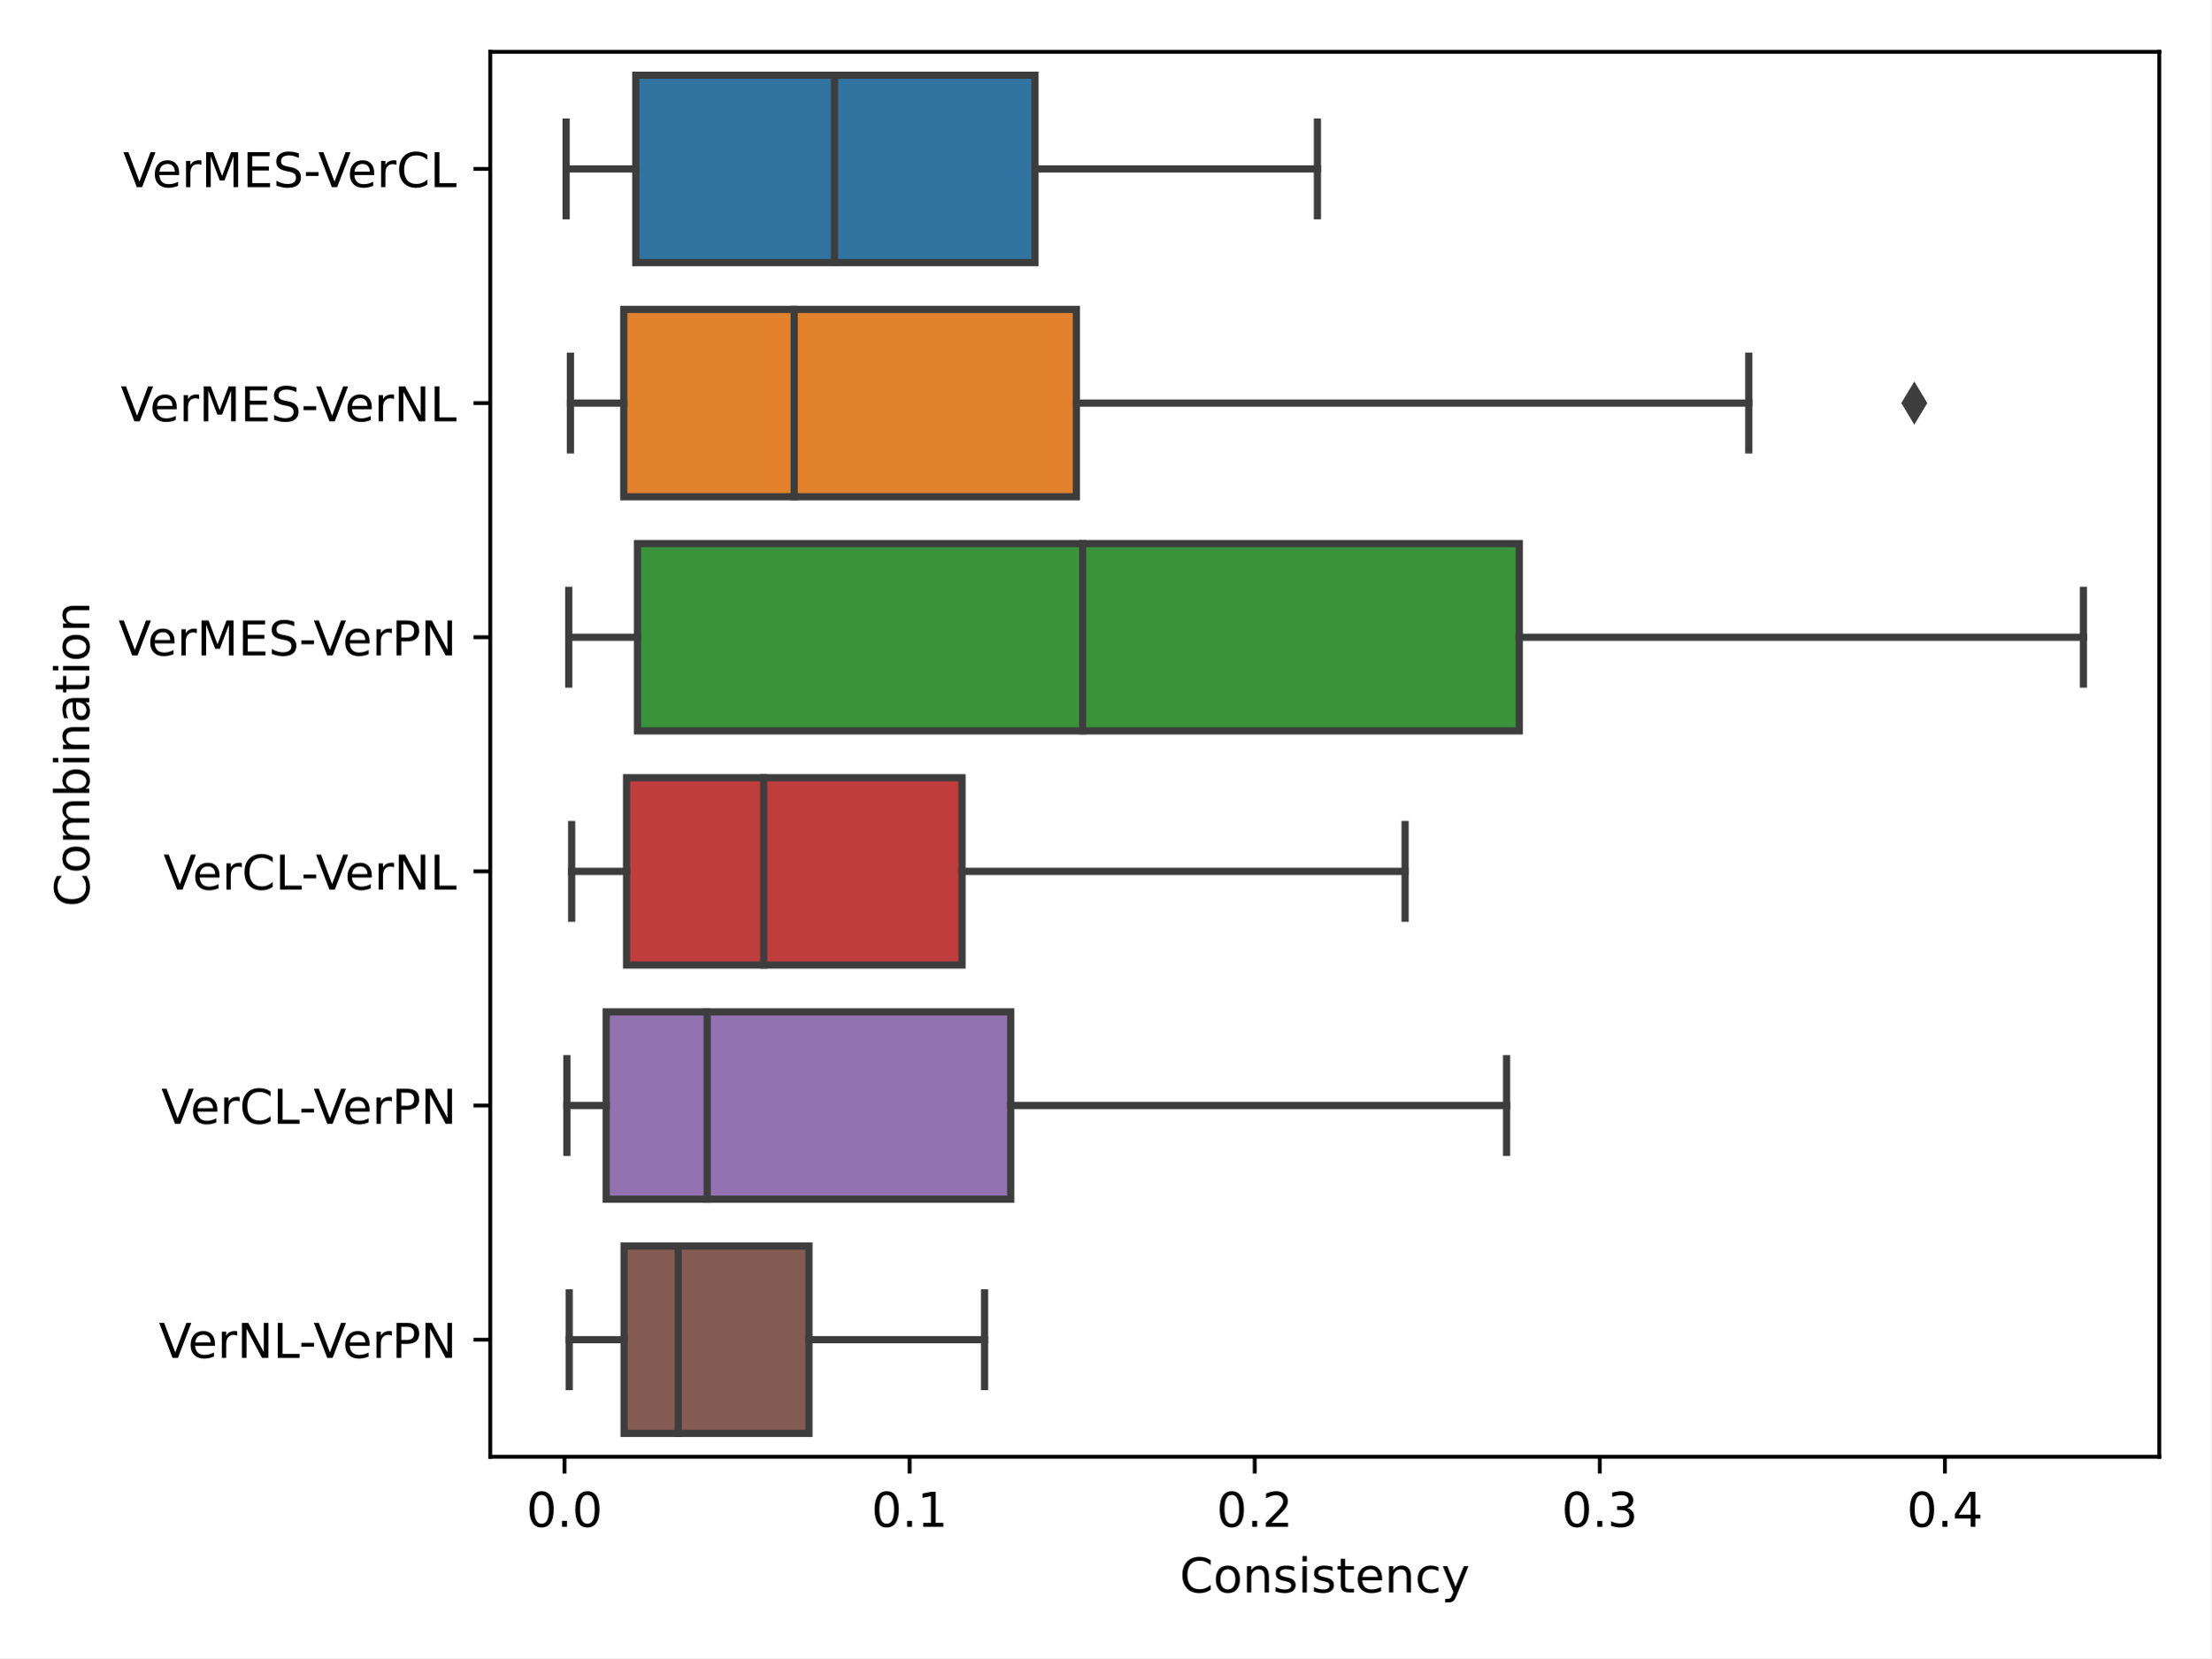
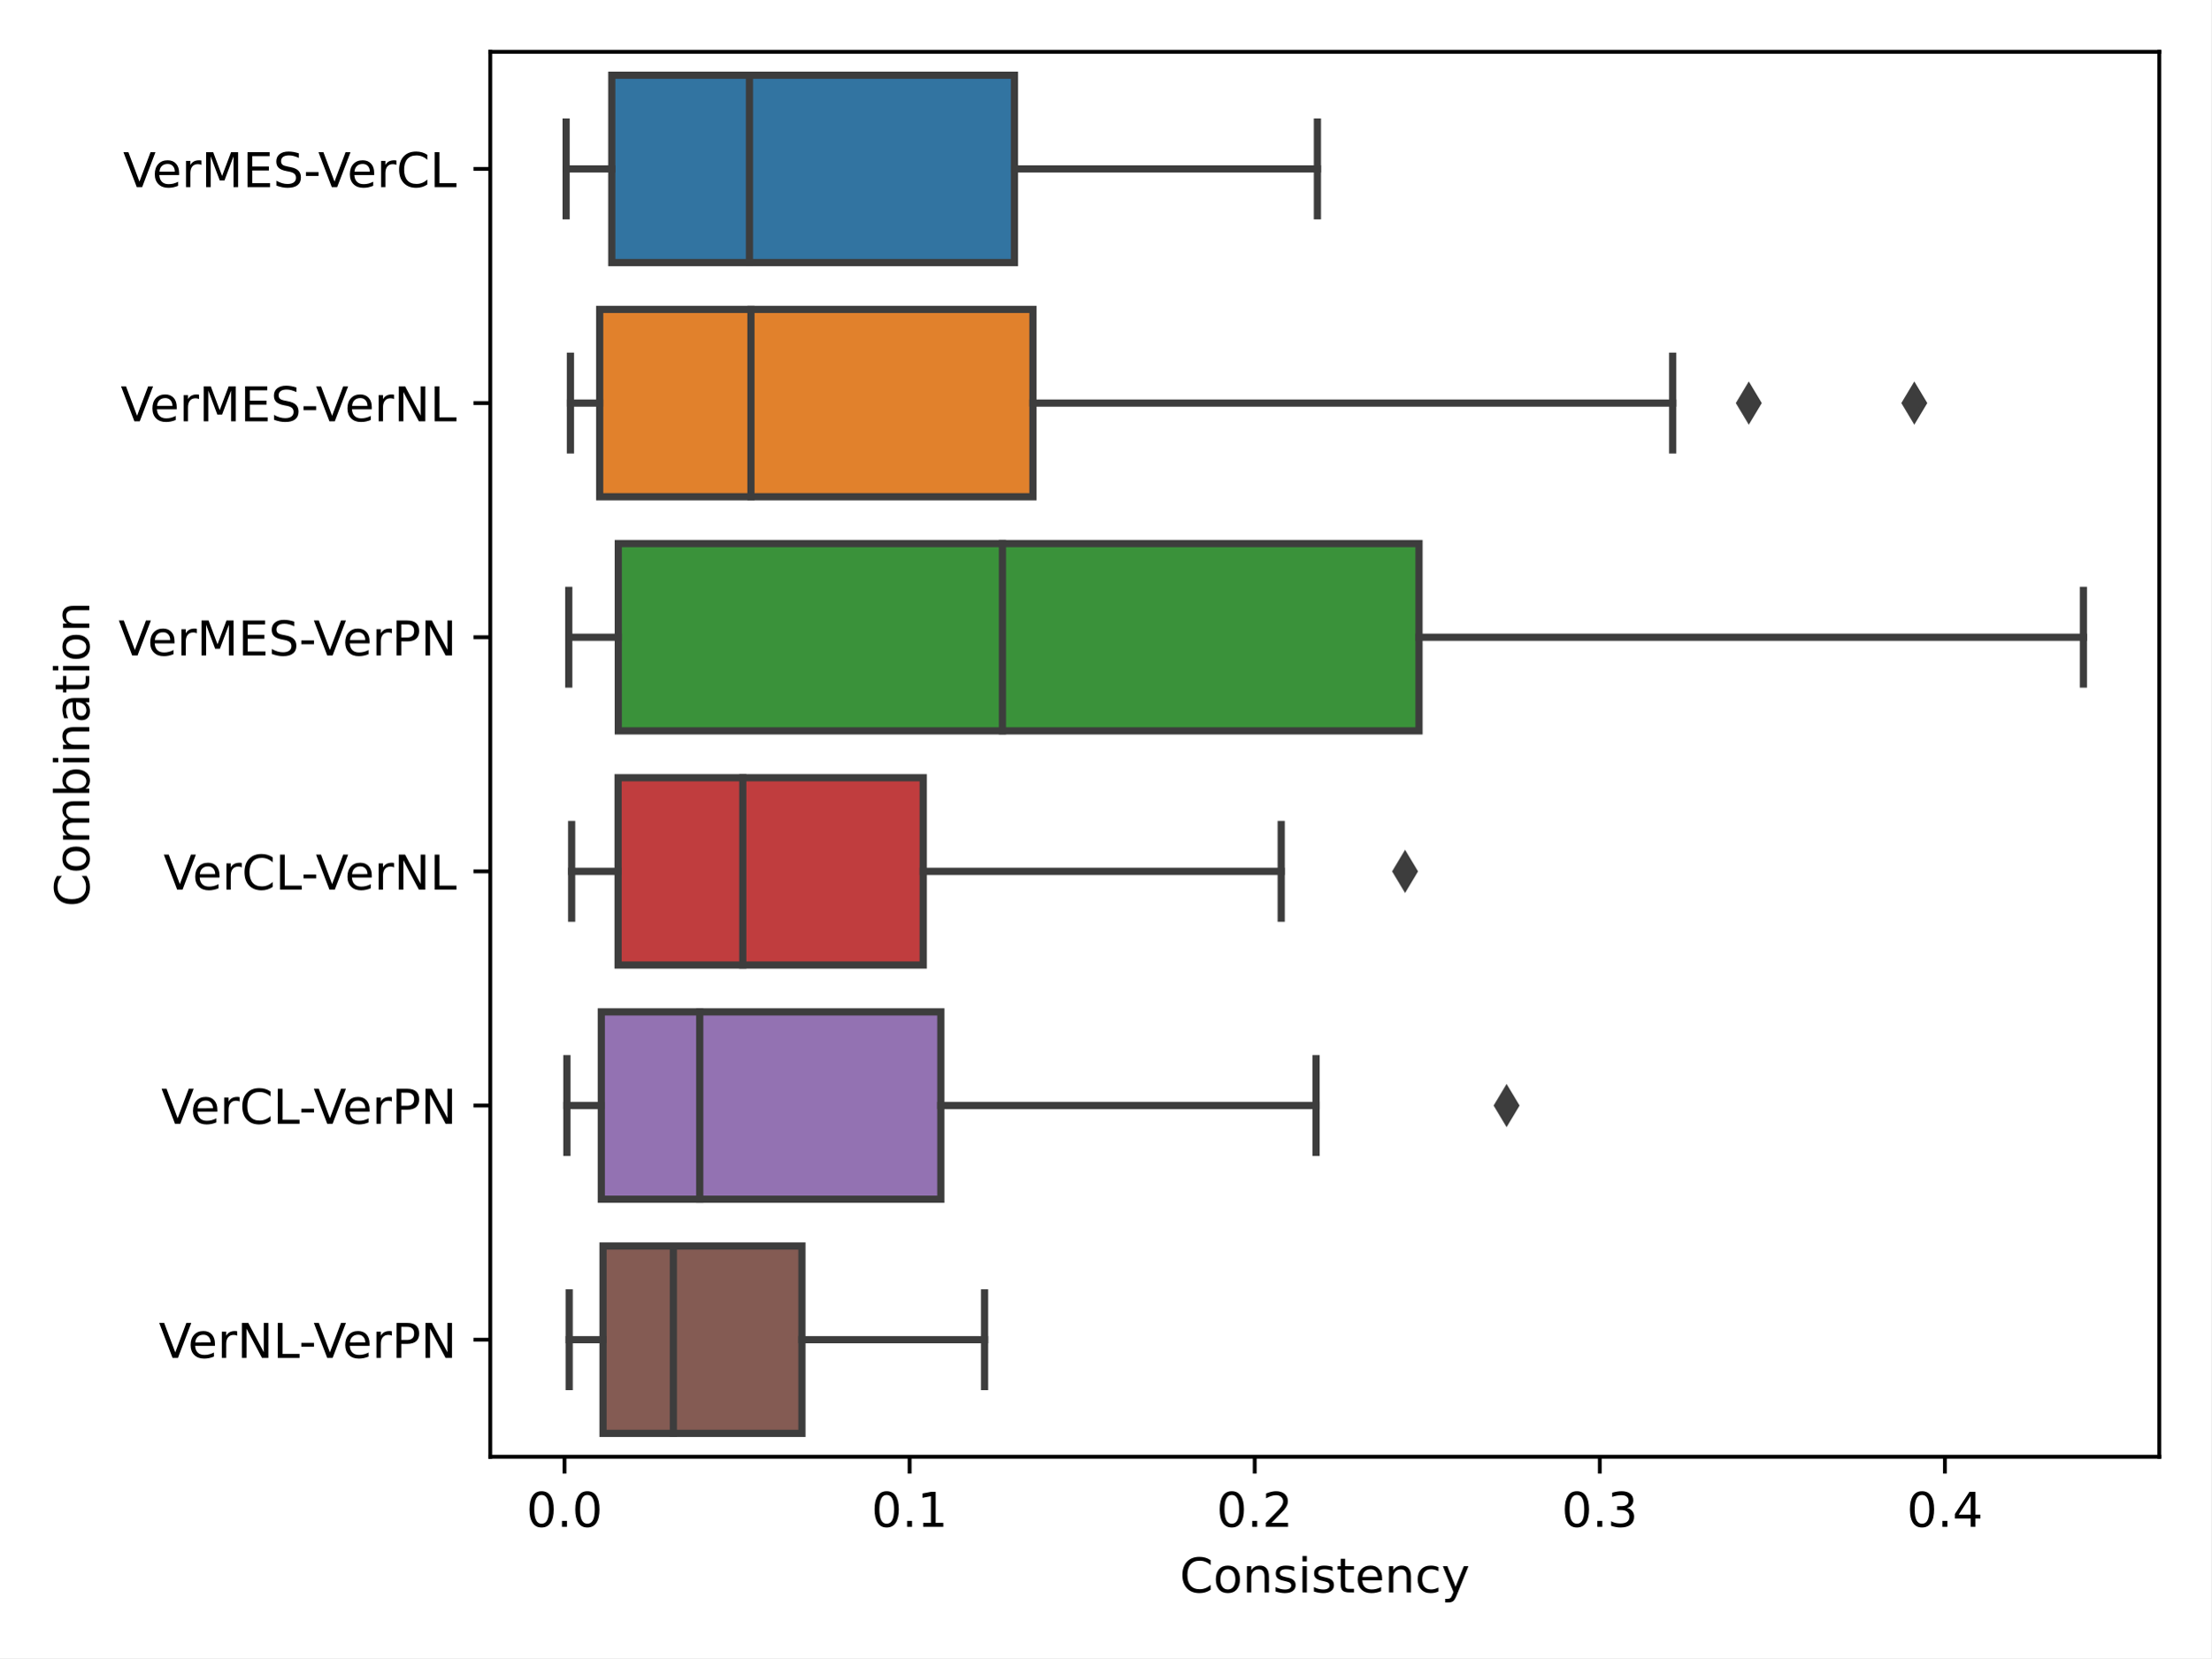
<svg xmlns="http://www.w3.org/2000/svg" xmlns:xlink="http://www.w3.org/1999/xlink" width="460.8pt" height="345.6pt" viewBox="0 0 460.8 345.6" version="1.1">
  <defs>
    <style type="text/css">*{stroke-linejoin: round; stroke-linecap: butt}</style>
  </defs>
  <g id="figure_1">
    <g id="patch_1">
      <path d="M 0 345.6  L 460.8 345.6  L 460.8 0  L 0 0  z " style="fill: #ffffff" />
    </g>
    <g id="axes_1">
      <g id="patch_2">
        <path d="M 102.17 303.64  L 450 303.64  L 450 10.8  L 102.17 10.8  z " style="fill: #ffffff" />
      </g>
      <g id="patch_3">
-         <path d="M 132.493 15.681  L 132.493 54.726  L 215.693 54.726  L 215.693 15.681  L 132.493 15.681  z " clip-path="url(#p54fb8f31ed)" style="fill: #3274a1; stroke: #3d3d3d; stroke-width: 1.5; stroke-linejoin: miter" />
+         <path d="M 127.49 15.681  L 127.49 54.726  L 211.413 54.726  L 211.413 15.681  L 127.49 15.681  z " clip-path="url(#p54fb8f31ed)" style="fill: #3274a1; stroke: #3d3d3d; stroke-width: 1.5; stroke-linejoin: miter" />
      </g>
      <g id="patch_4">
-         <path d="M 129.994 64.487  L 129.994 103.533  L 224.316 103.533  L 224.316 64.487  L 129.994 64.487  z " clip-path="url(#p54fb8f31ed)" style="fill: #e1812c; stroke: #3d3d3d; stroke-width: 1.5; stroke-linejoin: miter" />
+         <path d="M 124.976 64.487  L 124.976 103.533  L 215.264 103.533  L 215.264 64.487  L 124.976 64.487  z " clip-path="url(#p54fb8f31ed)" style="fill: #e1812c; stroke: #3d3d3d; stroke-width: 1.5; stroke-linejoin: miter" />
      </g>
      <g id="patch_5">
-         <path d="M 132.843 113.294  L 132.843 152.339  L 316.621 152.339  L 316.621 113.294  L 132.843 113.294  z " clip-path="url(#p54fb8f31ed)" style="fill: #3a923a; stroke: #3d3d3d; stroke-width: 1.5; stroke-linejoin: miter" />
+         <path d="M 128.853 113.294  L 128.853 152.339  L 295.725 152.339  L 295.725 113.294  L 128.853 113.294  z " clip-path="url(#p54fb8f31ed)" style="fill: #3a923a; stroke: #3d3d3d; stroke-width: 1.5; stroke-linejoin: miter" />
      </g>
      <g id="patch_6">
-         <path d="M 130.576 162.101  L 130.576 201.146  L 200.486 201.146  L 200.486 162.101  L 130.576 162.101  z " clip-path="url(#p54fb8f31ed)" style="fill: #c03d3e; stroke: #3d3d3d; stroke-width: 1.5; stroke-linejoin: miter" />
+         <path d="M 128.81 162.101  L 128.81 201.146  L 192.397 201.146  L 192.397 162.101  L 128.81 162.101  z " clip-path="url(#p54fb8f31ed)" style="fill: #c03d3e; stroke: #3d3d3d; stroke-width: 1.5; stroke-linejoin: miter" />
      </g>
      <g id="patch_7">
-         <path d="M 126.325 210.907  L 126.325 249.953  L 210.632 249.953  L 210.632 210.907  L 126.325 210.907  z " clip-path="url(#p54fb8f31ed)" style="fill: #9372b2; stroke: #3d3d3d; stroke-width: 1.5; stroke-linejoin: miter" />
+         <path d="M 125.311 210.907  L 125.311 249.953  L 196.069 249.953  L 196.069 210.907  L 125.311 210.907  z " clip-path="url(#p54fb8f31ed)" style="fill: #9372b2; stroke: #3d3d3d; stroke-width: 1.5; stroke-linejoin: miter" />
      </g>
      <g id="patch_8">
-         <path d="M 130.064 259.714  L 130.064 298.759  L 168.587 298.759  L 168.587 259.714  L 130.064 259.714  z " clip-path="url(#p54fb8f31ed)" style="fill: #845b53; stroke: #3d3d3d; stroke-width: 1.5; stroke-linejoin: miter" />
+         <path d="M 125.67 259.714  L 125.67 298.759  L 167.121 298.759  L 167.121 259.714  L 125.67 259.714  z " clip-path="url(#p54fb8f31ed)" style="fill: #845b53; stroke: #3d3d3d; stroke-width: 1.5; stroke-linejoin: miter" />
      </g>
      <g id="matplotlib.axis_1">
        <g id="xtick_1">
          <g id="line2d_1">
            <defs>
              <path id="m3385fdae1e" d="M 0 0  L 0 3.5  " style="stroke: #000000; stroke-width: 0.8" />
            </defs>
            <g>
              <use xlink:href="#m3385fdae1e" x="117.639" y="303.64" style="stroke: #000000; stroke-width: 0.8" />
            </g>
          </g>
          <g id="text_1">
            <g transform="translate(109.6876 318.2384) scale(0.1 -0.1)">
              <defs>
                <path id="DejaVuSans-30" d="M 2034 4250  Q 1547 4250 1301 3770  Q 1056 3291 1056 2328  Q 1056 1369 1301 889  Q 1547 409 2034 409  Q 2525 409 2770 889  Q 3016 1369 3016 2328  Q 3016 3291 2770 3770  Q 2525 4250 2034 4250  z M 2034 4750  Q 2819 4750 3233 4129  Q 3647 3509 3647 2328  Q 3647 1150 3233 529  Q 2819 -91 2034 -91  Q 1250 -91 836 529  Q 422 1150 422 2328  Q 422 3509 836 4129  Q 1250 4750 2034 4750  z " transform="scale(0.015625)" />
                <path id="DejaVuSans-2e" d="M 684 794  L 1344 794  L 1344 0  L 684 0  L 684 794  z " transform="scale(0.015625)" />
              </defs>
              <use xlink:href="#DejaVuSans-30" />
              <use xlink:href="#DejaVuSans-2e" x="63.623" />
              <use xlink:href="#DejaVuSans-30" x="95.41" />
            </g>
          </g>
        </g>
        <g id="xtick_2">
          <g id="line2d_2">
            <g>
              <use xlink:href="#m3385fdae1e" x="189.562" y="303.64" style="stroke: #000000; stroke-width: 0.8" />
            </g>
          </g>
          <g id="text_2">
            <g transform="translate(181.6104 318.2384) scale(0.1 -0.1)">
              <defs>
                <path id="DejaVuSans-31" d="M 794 531  L 1825 531  L 1825 4091  L 703 3866  L 703 4441  L 1819 4666  L 2450 4666  L 2450 531  L 3481 531  L 3481 0  L 794 0  L 794 531  z " transform="scale(0.015625)" />
              </defs>
              <use xlink:href="#DejaVuSans-30" />
              <use xlink:href="#DejaVuSans-2e" x="63.623" />
              <use xlink:href="#DejaVuSans-31" x="95.41" />
            </g>
          </g>
        </g>
        <g id="xtick_3">
          <g id="line2d_3">
            <g>
              <use xlink:href="#m3385fdae1e" x="261.485" y="303.64" style="stroke: #000000; stroke-width: 0.8" />
            </g>
          </g>
          <g id="text_3">
            <g transform="translate(253.5332 318.2384) scale(0.1 -0.1)">
              <defs>
                <path id="DejaVuSans-32" d="M 1228 531  L 3431 531  L 3431 0  L 469 0  L 469 531  Q 828 903 1448 1529  Q 2069 2156 2228 2338  Q 2531 2678 2651 2914  Q 2772 3150 2772 3378  Q 2772 3750 2511 3984  Q 2250 4219 1831 4219  Q 1534 4219 1204 4116  Q 875 4013 500 3803  L 500 4441  Q 881 4594 1212 4672  Q 1544 4750 1819 4750  Q 2544 4750 2975 4387  Q 3406 4025 3406 3419  Q 3406 3131 3298 2873  Q 3191 2616 2906 2266  Q 2828 2175 2409 1742  Q 1991 1309 1228 531  z " transform="scale(0.015625)" />
              </defs>
              <use xlink:href="#DejaVuSans-30" />
              <use xlink:href="#DejaVuSans-2e" x="63.623" />
              <use xlink:href="#DejaVuSans-32" x="95.41" />
            </g>
          </g>
        </g>
        <g id="xtick_4">
          <g id="line2d_4">
            <g>
              <use xlink:href="#m3385fdae1e" x="333.408" y="303.64" style="stroke: #000000; stroke-width: 0.8" />
            </g>
          </g>
          <g id="text_4">
            <g transform="translate(325.4561 318.2384) scale(0.1 -0.1)">
              <defs>
                <path id="DejaVuSans-33" d="M 2597 2516  Q 3050 2419 3304 2112  Q 3559 1806 3559 1356  Q 3559 666 3084 287  Q 2609 -91 1734 -91  Q 1441 -91 1130 -33  Q 819 25 488 141  L 488 750  Q 750 597 1062 519  Q 1375 441 1716 441  Q 2309 441 2620 675  Q 2931 909 2931 1356  Q 2931 1769 2642 2001  Q 2353 2234 1838 2234  L 1294 2234  L 1294 2753  L 1863 2753  Q 2328 2753 2575 2939  Q 2822 3125 2822 3475  Q 2822 3834 2567 4026  Q 2313 4219 1838 4219  Q 1578 4219 1281 4162  Q 984 4106 628 3988  L 628 4550  Q 988 4650 1302 4700  Q 1616 4750 1894 4750  Q 2613 4750 3031 4423  Q 3450 4097 3450 3541  Q 3450 3153 3228 2886  Q 3006 2619 2597 2516  z " transform="scale(0.015625)" />
              </defs>
              <use xlink:href="#DejaVuSans-30" />
              <use xlink:href="#DejaVuSans-2e" x="63.623" />
              <use xlink:href="#DejaVuSans-33" x="95.41" />
            </g>
          </g>
        </g>
        <g id="xtick_5">
          <g id="line2d_5">
            <g>
              <use xlink:href="#m3385fdae1e" x="405.33" y="303.64" style="stroke: #000000; stroke-width: 0.8" />
            </g>
          </g>
          <g id="text_5">
            <g transform="translate(397.3789 318.2384) scale(0.1 -0.1)">
              <defs>
                <path id="DejaVuSans-34" d="M 2419 4116  L 825 1625  L 2419 1625  L 2419 4116  z M 2253 4666  L 3047 4666  L 3047 1625  L 3713 1625  L 3713 1100  L 3047 1100  L 3047 0  L 2419 0  L 2419 1100  L 313 1100  L 313 1709  L 2253 4666  z " transform="scale(0.015625)" />
              </defs>
              <use xlink:href="#DejaVuSans-30" />
              <use xlink:href="#DejaVuSans-2e" x="63.623" />
              <use xlink:href="#DejaVuSans-34" x="95.41" />
            </g>
          </g>
        </g>
        <g id="text_6">
          <g transform="translate(245.853 331.9166) scale(0.1 -0.1)">
            <defs>
              <path id="DejaVuSans-43" d="M 4122 4306  L 4122 3641  Q 3803 3938 3442 4084  Q 3081 4231 2675 4231  Q 1875 4231 1450 3742  Q 1025 3253 1025 2328  Q 1025 1406 1450 917  Q 1875 428 2675 428  Q 3081 428 3442 575  Q 3803 722 4122 1019  L 4122 359  Q 3791 134 3420 21  Q 3050 -91 2638 -91  Q 1578 -91 968 557  Q 359 1206 359 2328  Q 359 3453 968 4101  Q 1578 4750 2638 4750  Q 3056 4750 3426 4639  Q 3797 4528 4122 4306  z " transform="scale(0.015625)" />
              <path id="DejaVuSans-6f" d="M 1959 3097  Q 1497 3097 1228 2736  Q 959 2375 959 1747  Q 959 1119 1226 758  Q 1494 397 1959 397  Q 2419 397 2687 759  Q 2956 1122 2956 1747  Q 2956 2369 2687 2733  Q 2419 3097 1959 3097  z M 1959 3584  Q 2709 3584 3137 3096  Q 3566 2609 3566 1747  Q 3566 888 3137 398  Q 2709 -91 1959 -91  Q 1206 -91 779 398  Q 353 888 353 1747  Q 353 2609 779 3096  Q 1206 3584 1959 3584  z " transform="scale(0.015625)" />
              <path id="DejaVuSans-6e" d="M 3513 2113  L 3513 0  L 2938 0  L 2938 2094  Q 2938 2591 2744 2837  Q 2550 3084 2163 3084  Q 1697 3084 1428 2787  Q 1159 2491 1159 1978  L 1159 0  L 581 0  L 581 3500  L 1159 3500  L 1159 2956  Q 1366 3272 1645 3428  Q 1925 3584 2291 3584  Q 2894 3584 3203 3211  Q 3513 2838 3513 2113  z " transform="scale(0.015625)" />
              <path id="DejaVuSans-73" d="M 2834 3397  L 2834 2853  Q 2591 2978 2328 3040  Q 2066 3103 1784 3103  Q 1356 3103 1142 2972  Q 928 2841 928 2578  Q 928 2378 1081 2264  Q 1234 2150 1697 2047  L 1894 2003  Q 2506 1872 2764 1633  Q 3022 1394 3022 966  Q 3022 478 2636 193  Q 2250 -91 1575 -91  Q 1294 -91 989 -36  Q 684 19 347 128  L 347 722  Q 666 556 975 473  Q 1284 391 1588 391  Q 1994 391 2212 530  Q 2431 669 2431 922  Q 2431 1156 2273 1281  Q 2116 1406 1581 1522  L 1381 1569  Q 847 1681 609 1914  Q 372 2147 372 2553  Q 372 3047 722 3315  Q 1072 3584 1716 3584  Q 2034 3584 2315 3537  Q 2597 3491 2834 3397  z " transform="scale(0.015625)" />
              <path id="DejaVuSans-69" d="M 603 3500  L 1178 3500  L 1178 0  L 603 0  L 603 3500  z M 603 4863  L 1178 4863  L 1178 4134  L 603 4134  L 603 4863  z " transform="scale(0.015625)" />
              <path id="DejaVuSans-74" d="M 1172 4494  L 1172 3500  L 2356 3500  L 2356 3053  L 1172 3053  L 1172 1153  Q 1172 725 1289 603  Q 1406 481 1766 481  L 2356 481  L 2356 0  L 1766 0  Q 1100 0 847 248  Q 594 497 594 1153  L 594 3053  L 172 3053  L 172 3500  L 594 3500  L 594 4494  L 1172 4494  z " transform="scale(0.015625)" />
              <path id="DejaVuSans-65" d="M 3597 1894  L 3597 1613  L 953 1613  Q 991 1019 1311 708  Q 1631 397 2203 397  Q 2534 397 2845 478  Q 3156 559 3463 722  L 3463 178  Q 3153 47 2828 -22  Q 2503 -91 2169 -91  Q 1331 -91 842 396  Q 353 884 353 1716  Q 353 2575 817 3079  Q 1281 3584 2069 3584  Q 2775 3584 3186 3129  Q 3597 2675 3597 1894  z M 3022 2063  Q 3016 2534 2758 2815  Q 2500 3097 2075 3097  Q 1594 3097 1305 2825  Q 1016 2553 972 2059  L 3022 2063  z " transform="scale(0.015625)" />
              <path id="DejaVuSans-63" d="M 3122 3366  L 3122 2828  Q 2878 2963 2633 3030  Q 2388 3097 2138 3097  Q 1578 3097 1268 2742  Q 959 2388 959 1747  Q 959 1106 1268 751  Q 1578 397 2138 397  Q 2388 397 2633 464  Q 2878 531 3122 666  L 3122 134  Q 2881 22 2623 -34  Q 2366 -91 2075 -91  Q 1284 -91 818 406  Q 353 903 353 1747  Q 353 2603 823 3093  Q 1294 3584 2113 3584  Q 2378 3584 2631 3529  Q 2884 3475 3122 3366  z " transform="scale(0.015625)" />
              <path id="DejaVuSans-79" d="M 2059 -325  Q 1816 -950 1584 -1140  Q 1353 -1331 966 -1331  L 506 -1331  L 506 -850  L 844 -850  Q 1081 -850 1212 -737  Q 1344 -625 1503 -206  L 1606 56  L 191 3500  L 800 3500  L 1894 763  L 2988 3500  L 3597 3500  L 2059 -325  z " transform="scale(0.015625)" />
            </defs>
            <use xlink:href="#DejaVuSans-43" />
            <use xlink:href="#DejaVuSans-6f" x="69.824" />
            <use xlink:href="#DejaVuSans-6e" x="131.006" />
            <use xlink:href="#DejaVuSans-73" x="194.385" />
            <use xlink:href="#DejaVuSans-69" x="246.484" />
            <use xlink:href="#DejaVuSans-73" x="274.268" />
            <use xlink:href="#DejaVuSans-74" x="326.367" />
            <use xlink:href="#DejaVuSans-65" x="365.576" />
            <use xlink:href="#DejaVuSans-6e" x="427.1" />
            <use xlink:href="#DejaVuSans-63" x="490.479" />
            <use xlink:href="#DejaVuSans-79" x="545.459" />
          </g>
        </g>
      </g>
      <g id="matplotlib.axis_2">
        <g id="ytick_1">
          <g id="line2d_6">
            <defs>
              <path id="ma600d9e374" d="M 0 0  L -3.5 0  " style="stroke: #000000; stroke-width: 0.8" />
            </defs>
            <g>
              <use xlink:href="#ma600d9e374" x="102.17" y="35.203" style="stroke: #000000; stroke-width: 0.8" />
            </g>
          </g>
          <g id="text_7">
            <g transform="translate(25.64031 39.00255) scale(0.1 -0.1)">
              <defs>
                <path id="DejaVuSans-56" d="M 1831 0  L 50 4666  L 709 4666  L 2188 738  L 3669 4666  L 4325 4666  L 2547 0  L 1831 0  z " transform="scale(0.015625)" />
                <path id="DejaVuSans-72" d="M 2631 2963  Q 2534 3019 2420 3045  Q 2306 3072 2169 3072  Q 1681 3072 1420 2755  Q 1159 2438 1159 1844  L 1159 0  L 581 0  L 581 3500  L 1159 3500  L 1159 2956  Q 1341 3275 1631 3429  Q 1922 3584 2338 3584  Q 2397 3584 2469 3576  Q 2541 3569 2628 3553  L 2631 2963  z " transform="scale(0.015625)" />
                <path id="DejaVuSans-4d" d="M 628 4666  L 1569 4666  L 2759 1491  L 3956 4666  L 4897 4666  L 4897 0  L 4281 0  L 4281 4097  L 3078 897  L 2444 897  L 1241 4097  L 1241 0  L 628 0  L 628 4666  z " transform="scale(0.015625)" />
                <path id="DejaVuSans-45" d="M 628 4666  L 3578 4666  L 3578 4134  L 1259 4134  L 1259 2753  L 3481 2753  L 3481 2222  L 1259 2222  L 1259 531  L 3634 531  L 3634 0  L 628 0  L 628 4666  z " transform="scale(0.015625)" />
                <path id="DejaVuSans-53" d="M 3425 4513  L 3425 3897  Q 3066 4069 2747 4153  Q 2428 4238 2131 4238  Q 1616 4238 1336 4038  Q 1056 3838 1056 3469  Q 1056 3159 1242 3001  Q 1428 2844 1947 2747  L 2328 2669  Q 3034 2534 3370 2195  Q 3706 1856 3706 1288  Q 3706 609 3251 259  Q 2797 -91 1919 -91  Q 1588 -91 1214 -16  Q 841 59 441 206  L 441 856  Q 825 641 1194 531  Q 1563 422 1919 422  Q 2459 422 2753 634  Q 3047 847 3047 1241  Q 3047 1584 2836 1778  Q 2625 1972 2144 2069  L 1759 2144  Q 1053 2284 737 2584  Q 422 2884 422 3419  Q 422 4038 858 4394  Q 1294 4750 2059 4750  Q 2388 4750 2728 4690  Q 3069 4631 3425 4513  z " transform="scale(0.015625)" />
                <path id="DejaVuSans-2d" d="M 313 2009  L 1997 2009  L 1997 1497  L 313 1497  L 313 2009  z " transform="scale(0.015625)" />
                <path id="DejaVuSans-4c" d="M 628 4666  L 1259 4666  L 1259 531  L 3531 531  L 3531 0  L 628 0  L 628 4666  z " transform="scale(0.015625)" />
              </defs>
              <use xlink:href="#DejaVuSans-56" />
              <use xlink:href="#DejaVuSans-65" x="60.658" />
              <use xlink:href="#DejaVuSans-72" x="122.182" />
              <use xlink:href="#DejaVuSans-4d" x="163.295" />
              <use xlink:href="#DejaVuSans-45" x="249.574" />
              <use xlink:href="#DejaVuSans-53" x="312.758" />
              <use xlink:href="#DejaVuSans-2d" x="376.234" />
              <use xlink:href="#DejaVuSans-56" x="406.443" />
              <use xlink:href="#DejaVuSans-65" x="467.102" />
              <use xlink:href="#DejaVuSans-72" x="528.625" />
              <use xlink:href="#DejaVuSans-43" x="569.738" />
              <use xlink:href="#DejaVuSans-4c" x="639.562" />
            </g>
          </g>
        </g>
        <g id="ytick_2">
          <g id="line2d_7">
            <g>
              <use xlink:href="#ma600d9e374" x="102.17" y="84.01" style="stroke: #000000; stroke-width: 0.8" />
            </g>
          </g>
          <g id="text_8">
            <g transform="translate(25.14187 87.80922) scale(0.1 -0.1)">
              <defs>
                <path id="DejaVuSans-4e" d="M 628 4666  L 1478 4666  L 3547 763  L 3547 4666  L 4159 4666  L 4159 0  L 3309 0  L 1241 3903  L 1241 0  L 628 0  L 628 4666  z " transform="scale(0.015625)" />
              </defs>
              <use xlink:href="#DejaVuSans-56" />
              <use xlink:href="#DejaVuSans-65" x="60.658" />
              <use xlink:href="#DejaVuSans-72" x="122.182" />
              <use xlink:href="#DejaVuSans-4d" x="163.295" />
              <use xlink:href="#DejaVuSans-45" x="249.574" />
              <use xlink:href="#DejaVuSans-53" x="312.758" />
              <use xlink:href="#DejaVuSans-2d" x="376.234" />
              <use xlink:href="#DejaVuSans-56" x="406.443" />
              <use xlink:href="#DejaVuSans-65" x="467.102" />
              <use xlink:href="#DejaVuSans-72" x="528.625" />
              <use xlink:href="#DejaVuSans-4e" x="569.738" />
              <use xlink:href="#DejaVuSans-4c" x="644.543" />
            </g>
          </g>
        </g>
        <g id="ytick_3">
          <g id="line2d_8">
            <g>
              <use xlink:href="#ma600d9e374" x="102.17" y="132.817" style="stroke: #000000; stroke-width: 0.8" />
            </g>
          </g>
          <g id="text_9">
            <g transform="translate(24.68406 136.6159) scale(0.1 -0.1)">
              <defs>
                <path id="DejaVuSans-50" d="M 1259 4147  L 1259 2394  L 2053 2394  Q 2494 2394 2734 2622  Q 2975 2850 2975 3272  Q 2975 3691 2734 3919  Q 2494 4147 2053 4147  L 1259 4147  z M 628 4666  L 2053 4666  Q 2838 4666 3239 4311  Q 3641 3956 3641 3272  Q 3641 2581 3239 2228  Q 2838 1875 2053 1875  L 1259 1875  L 1259 0  L 628 0  L 628 4666  z " transform="scale(0.015625)" />
              </defs>
              <use xlink:href="#DejaVuSans-56" />
              <use xlink:href="#DejaVuSans-65" x="60.658" />
              <use xlink:href="#DejaVuSans-72" x="122.182" />
              <use xlink:href="#DejaVuSans-4d" x="163.295" />
              <use xlink:href="#DejaVuSans-45" x="249.574" />
              <use xlink:href="#DejaVuSans-53" x="312.758" />
              <use xlink:href="#DejaVuSans-2d" x="376.234" />
              <use xlink:href="#DejaVuSans-56" x="406.443" />
              <use xlink:href="#DejaVuSans-65" x="467.102" />
              <use xlink:href="#DejaVuSans-72" x="528.625" />
              <use xlink:href="#DejaVuSans-50" x="569.738" />
              <use xlink:href="#DejaVuSans-4e" x="630.041" />
            </g>
          </g>
        </g>
        <g id="ytick_4">
          <g id="line2d_9">
            <g>
              <use xlink:href="#ma600d9e374" x="102.17" y="181.623" style="stroke: #000000; stroke-width: 0.8" />
            </g>
          </g>
          <g id="text_10">
            <g transform="translate(34.0575 185.4226) scale(0.1 -0.1)">
              <use xlink:href="#DejaVuSans-56" />
              <use xlink:href="#DejaVuSans-65" x="60.658" />
              <use xlink:href="#DejaVuSans-72" x="122.182" />
              <use xlink:href="#DejaVuSans-43" x="163.295" />
              <use xlink:href="#DejaVuSans-4c" x="233.119" />
              <use xlink:href="#DejaVuSans-2d" x="287.082" />
              <use xlink:href="#DejaVuSans-56" x="317.291" />
              <use xlink:href="#DejaVuSans-65" x="377.949" />
              <use xlink:href="#DejaVuSans-72" x="439.473" />
              <use xlink:href="#DejaVuSans-4e" x="480.586" />
              <use xlink:href="#DejaVuSans-4c" x="555.391" />
            </g>
          </g>
        </g>
        <g id="ytick_5">
          <g id="line2d_10">
            <g>
              <use xlink:href="#ma600d9e374" x="102.17" y="230.43" style="stroke: #000000; stroke-width: 0.8" />
            </g>
          </g>
          <g id="text_11">
            <g transform="translate(33.59969 234.2292) scale(0.1 -0.1)">
              <use xlink:href="#DejaVuSans-56" />
              <use xlink:href="#DejaVuSans-65" x="60.658" />
              <use xlink:href="#DejaVuSans-72" x="122.182" />
              <use xlink:href="#DejaVuSans-43" x="163.295" />
              <use xlink:href="#DejaVuSans-4c" x="233.119" />
              <use xlink:href="#DejaVuSans-2d" x="287.082" />
              <use xlink:href="#DejaVuSans-56" x="317.291" />
              <use xlink:href="#DejaVuSans-65" x="377.949" />
              <use xlink:href="#DejaVuSans-72" x="439.473" />
              <use xlink:href="#DejaVuSans-50" x="480.586" />
              <use xlink:href="#DejaVuSans-4e" x="540.889" />
            </g>
          </g>
        </g>
        <g id="ytick_6">
          <g id="line2d_11">
            <g>
              <use xlink:href="#ma600d9e374" x="102.17" y="279.237" style="stroke: #000000; stroke-width: 0.8" />
            </g>
          </g>
          <g id="text_12">
            <g transform="translate(33.10125 283.0359) scale(0.1 -0.1)">
              <use xlink:href="#DejaVuSans-56" />
              <use xlink:href="#DejaVuSans-65" x="60.658" />
              <use xlink:href="#DejaVuSans-72" x="122.182" />
              <use xlink:href="#DejaVuSans-4e" x="163.295" />
              <use xlink:href="#DejaVuSans-4c" x="238.1" />
              <use xlink:href="#DejaVuSans-2d" x="292.062" />
              <use xlink:href="#DejaVuSans-56" x="322.271" />
              <use xlink:href="#DejaVuSans-65" x="382.93" />
              <use xlink:href="#DejaVuSans-72" x="444.453" />
              <use xlink:href="#DejaVuSans-50" x="485.566" />
              <use xlink:href="#DejaVuSans-4e" x="545.869" />
            </g>
          </g>
        </g>
        <g id="text_13">
          <g transform="translate(18.60438 189.0145) rotate(-90) scale(0.1 -0.1)">
            <defs>
              <path id="DejaVuSans-6d" d="M 3328 2828  Q 3544 3216 3844 3400  Q 4144 3584 4550 3584  Q 5097 3584 5394 3201  Q 5691 2819 5691 2113  L 5691 0  L 5113 0  L 5113 2094  Q 5113 2597 4934 2840  Q 4756 3084 4391 3084  Q 3944 3084 3684 2787  Q 3425 2491 3425 1978  L 3425 0  L 2847 0  L 2847 2094  Q 2847 2600 2669 2842  Q 2491 3084 2119 3084  Q 1678 3084 1418 2786  Q 1159 2488 1159 1978  L 1159 0  L 581 0  L 581 3500  L 1159 3500  L 1159 2956  Q 1356 3278 1631 3431  Q 1906 3584 2284 3584  Q 2666 3584 2933 3390  Q 3200 3197 3328 2828  z " transform="scale(0.015625)" />
              <path id="DejaVuSans-62" d="M 3116 1747  Q 3116 2381 2855 2742  Q 2594 3103 2138 3103  Q 1681 3103 1420 2742  Q 1159 2381 1159 1747  Q 1159 1113 1420 752  Q 1681 391 2138 391  Q 2594 391 2855 752  Q 3116 1113 3116 1747  z M 1159 2969  Q 1341 3281 1617 3432  Q 1894 3584 2278 3584  Q 2916 3584 3314 3078  Q 3713 2572 3713 1747  Q 3713 922 3314 415  Q 2916 -91 2278 -91  Q 1894 -91 1617 61  Q 1341 213 1159 525  L 1159 0  L 581 0  L 581 4863  L 1159 4863  L 1159 2969  z " transform="scale(0.015625)" />
              <path id="DejaVuSans-61" d="M 2194 1759  Q 1497 1759 1228 1600  Q 959 1441 959 1056  Q 959 750 1161 570  Q 1363 391 1709 391  Q 2188 391 2477 730  Q 2766 1069 2766 1631  L 2766 1759  L 2194 1759  z M 3341 1997  L 3341 0  L 2766 0  L 2766 531  Q 2569 213 2275 61  Q 1981 -91 1556 -91  Q 1019 -91 701 211  Q 384 513 384 1019  Q 384 1609 779 1909  Q 1175 2209 1959 2209  L 2766 2209  L 2766 2266  Q 2766 2663 2505 2880  Q 2244 3097 1772 3097  Q 1472 3097 1187 3025  Q 903 2953 641 2809  L 641 3341  Q 956 3463 1253 3523  Q 1550 3584 1831 3584  Q 2591 3584 2966 3190  Q 3341 2797 3341 1997  z " transform="scale(0.015625)" />
            </defs>
            <use xlink:href="#DejaVuSans-43" />
            <use xlink:href="#DejaVuSans-6f" x="69.824" />
            <use xlink:href="#DejaVuSans-6d" x="131.006" />
            <use xlink:href="#DejaVuSans-62" x="228.418" />
            <use xlink:href="#DejaVuSans-69" x="291.895" />
            <use xlink:href="#DejaVuSans-6e" x="319.678" />
            <use xlink:href="#DejaVuSans-61" x="383.057" />
            <use xlink:href="#DejaVuSans-74" x="444.336" />
            <use xlink:href="#DejaVuSans-69" x="483.545" />
            <use xlink:href="#DejaVuSans-6f" x="511.328" />
            <use xlink:href="#DejaVuSans-6e" x="572.51" />
          </g>
        </g>
      </g>
      <g id="line2d_12">
-         <path d="M 132.493 35.203  L 117.98 35.203  " clip-path="url(#p54fb8f31ed)" style="fill: none; stroke: #3d3d3d; stroke-width: 1.5; stroke-linecap: square" />
+         <path d="M 127.49 35.203  L 117.98 35.203  " clip-path="url(#p54fb8f31ed)" style="fill: none; stroke: #3d3d3d; stroke-width: 1.5; stroke-linecap: square" />
      </g>
      <g id="line2d_13">
-         <path d="M 215.693 35.203  L 274.549 35.203  " clip-path="url(#p54fb8f31ed)" style="fill: none; stroke: #3d3d3d; stroke-width: 1.5; stroke-linecap: square" />
+         <path d="M 211.413 35.203  L 274.549 35.203  " clip-path="url(#p54fb8f31ed)" style="fill: none; stroke: #3d3d3d; stroke-width: 1.5; stroke-linecap: square" />
      </g>
      <g id="line2d_14">
        <path d="M 117.98 25.442  L 117.98 44.965  " clip-path="url(#p54fb8f31ed)" style="fill: none; stroke: #3d3d3d; stroke-width: 1.5; stroke-linecap: square" />
      </g>
      <g id="line2d_15">
        <path d="M 274.549 25.442  L 274.549 44.965  " clip-path="url(#p54fb8f31ed)" style="fill: none; stroke: #3d3d3d; stroke-width: 1.5; stroke-linecap: square" />
      </g>
      <g id="line2d_16" />
      <g id="line2d_17">
-         <path d="M 129.994 84.01  L 118.874 84.01  " clip-path="url(#p54fb8f31ed)" style="fill: none; stroke: #3d3d3d; stroke-width: 1.5; stroke-linecap: square" />
+         <path d="M 124.976 84.01  L 118.874 84.01  " clip-path="url(#p54fb8f31ed)" style="fill: none; stroke: #3d3d3d; stroke-width: 1.5; stroke-linecap: square" />
      </g>
      <g id="line2d_18">
-         <path d="M 224.316 84.01  L 364.456 84.01  " clip-path="url(#p54fb8f31ed)" style="fill: none; stroke: #3d3d3d; stroke-width: 1.5; stroke-linecap: square" />
+         <path d="M 215.264 84.01  L 348.594 84.01  " clip-path="url(#p54fb8f31ed)" style="fill: none; stroke: #3d3d3d; stroke-width: 1.5; stroke-linecap: square" />
      </g>
      <g id="line2d_19">
        <path d="M 118.874 74.249  L 118.874 93.771  " clip-path="url(#p54fb8f31ed)" style="fill: none; stroke: #3d3d3d; stroke-width: 1.5; stroke-linecap: square" />
      </g>
      <g id="line2d_20">
-         <path d="M 364.456 74.249  L 364.456 93.771  " clip-path="url(#p54fb8f31ed)" style="fill: none; stroke: #3d3d3d; stroke-width: 1.5; stroke-linecap: square" />
+         <path d="M 348.594 74.249  L 348.594 93.771  " clip-path="url(#p54fb8f31ed)" style="fill: none; stroke: #3d3d3d; stroke-width: 1.5; stroke-linecap: square" />
      </g>
      <g id="line2d_21">
        <defs>
          <path id="m41f2aa8207" d="M -0 3.536  L 2.121 0  L -0 -3.536  L -2.121 -0  z " style="stroke: #3d3d3d; stroke-linejoin: miter" />
        </defs>
        <g clip-path="url(#p54fb8f31ed)">
+           <use xlink:href="#m41f2aa8207" x="364.456" y="84.01" style="fill: #3d3d3d; stroke: #3d3d3d; stroke-linejoin: miter" />
          <use xlink:href="#m41f2aa8207" x="398.95" y="84.01" style="fill: #3d3d3d; stroke: #3d3d3d; stroke-linejoin: miter" />
        </g>
      </g>
      <g id="line2d_22">
-         <path d="M 132.843 132.817  L 118.53 132.817  " clip-path="url(#p54fb8f31ed)" style="fill: none; stroke: #3d3d3d; stroke-width: 1.5; stroke-linecap: square" />
+         <path d="M 128.853 132.817  L 118.53 132.817  " clip-path="url(#p54fb8f31ed)" style="fill: none; stroke: #3d3d3d; stroke-width: 1.5; stroke-linecap: square" />
      </g>
      <g id="line2d_23">
-         <path d="M 316.621 132.817  L 434.19 132.817  " clip-path="url(#p54fb8f31ed)" style="fill: none; stroke: #3d3d3d; stroke-width: 1.5; stroke-linecap: square" />
+         <path d="M 295.725 132.817  L 434.19 132.817  " clip-path="url(#p54fb8f31ed)" style="fill: none; stroke: #3d3d3d; stroke-width: 1.5; stroke-linecap: square" />
      </g>
      <g id="line2d_24">
        <path d="M 118.53 123.055  L 118.53 142.578  " clip-path="url(#p54fb8f31ed)" style="fill: none; stroke: #3d3d3d; stroke-width: 1.5; stroke-linecap: square" />
      </g>
      <g id="line2d_25">
        <path d="M 434.19 123.055  L 434.19 142.578  " clip-path="url(#p54fb8f31ed)" style="fill: none; stroke: #3d3d3d; stroke-width: 1.5; stroke-linecap: square" />
      </g>
      <g id="line2d_26" />
      <g id="line2d_27">
-         <path d="M 130.576 181.623  L 119.134 181.623  " clip-path="url(#p54fb8f31ed)" style="fill: none; stroke: #3d3d3d; stroke-width: 1.5; stroke-linecap: square" />
+         <path d="M 128.81 181.623  L 119.134 181.623  " clip-path="url(#p54fb8f31ed)" style="fill: none; stroke: #3d3d3d; stroke-width: 1.5; stroke-linecap: square" />
      </g>
      <g id="line2d_28">
-         <path d="M 200.486 181.623  L 292.822 181.623  " clip-path="url(#p54fb8f31ed)" style="fill: none; stroke: #3d3d3d; stroke-width: 1.5; stroke-linecap: square" />
+         <path d="M 192.397 181.623  L 267.005 181.623  " clip-path="url(#p54fb8f31ed)" style="fill: none; stroke: #3d3d3d; stroke-width: 1.5; stroke-linecap: square" />
      </g>
      <g id="line2d_29">
        <path d="M 119.134 171.862  L 119.134 191.385  " clip-path="url(#p54fb8f31ed)" style="fill: none; stroke: #3d3d3d; stroke-width: 1.5; stroke-linecap: square" />
      </g>
      <g id="line2d_30">
-         <path d="M 292.822 171.862  L 292.822 191.385  " clip-path="url(#p54fb8f31ed)" style="fill: none; stroke: #3d3d3d; stroke-width: 1.5; stroke-linecap: square" />
-       </g>
-       <g id="line2d_31" />
+         <path d="M 267.005 171.862  L 267.005 191.385  " clip-path="url(#p54fb8f31ed)" style="fill: none; stroke: #3d3d3d; stroke-width: 1.5; stroke-linecap: square" />
+       </g>
+       <g id="line2d_31">
+         <g clip-path="url(#p54fb8f31ed)">
+           <use xlink:href="#m41f2aa8207" x="292.822" y="181.623" style="fill: #3d3d3d; stroke: #3d3d3d; stroke-linejoin: miter" />
+         </g>
+       </g>
      <g id="line2d_32">
-         <path d="M 126.325 230.43  L 118.132 230.43  " clip-path="url(#p54fb8f31ed)" style="fill: none; stroke: #3d3d3d; stroke-width: 1.5; stroke-linecap: square" />
+         <path d="M 125.311 230.43  L 118.132 230.43  " clip-path="url(#p54fb8f31ed)" style="fill: none; stroke: #3d3d3d; stroke-width: 1.5; stroke-linecap: square" />
      </g>
      <g id="line2d_33">
-         <path d="M 210.632 230.43  L 313.98 230.43  " clip-path="url(#p54fb8f31ed)" style="fill: none; stroke: #3d3d3d; stroke-width: 1.5; stroke-linecap: square" />
+         <path d="M 196.069 230.43  L 274.272 230.43  " clip-path="url(#p54fb8f31ed)" style="fill: none; stroke: #3d3d3d; stroke-width: 1.5; stroke-linecap: square" />
      </g>
      <g id="line2d_34">
        <path d="M 118.132 220.669  L 118.132 240.191  " clip-path="url(#p54fb8f31ed)" style="fill: none; stroke: #3d3d3d; stroke-width: 1.5; stroke-linecap: square" />
      </g>
      <g id="line2d_35">
-         <path d="M 313.98 220.669  L 313.98 240.191  " clip-path="url(#p54fb8f31ed)" style="fill: none; stroke: #3d3d3d; stroke-width: 1.5; stroke-linecap: square" />
-       </g>
-       <g id="line2d_36" />
+         <path d="M 274.272 220.669  L 274.272 240.191  " clip-path="url(#p54fb8f31ed)" style="fill: none; stroke: #3d3d3d; stroke-width: 1.5; stroke-linecap: square" />
+       </g>
+       <g id="line2d_36">
+         <g clip-path="url(#p54fb8f31ed)">
+           <use xlink:href="#m41f2aa8207" x="313.98" y="230.43" style="fill: #3d3d3d; stroke: #3d3d3d; stroke-linejoin: miter" />
+         </g>
+       </g>
      <g id="line2d_37">
-         <path d="M 130.064 279.237  L 118.619 279.237  " clip-path="url(#p54fb8f31ed)" style="fill: none; stroke: #3d3d3d; stroke-width: 1.5; stroke-linecap: square" />
+         <path d="M 125.67 279.237  L 118.619 279.237  " clip-path="url(#p54fb8f31ed)" style="fill: none; stroke: #3d3d3d; stroke-width: 1.5; stroke-linecap: square" />
      </g>
      <g id="line2d_38">
-         <path d="M 168.587 279.237  L 205.189 279.237  " clip-path="url(#p54fb8f31ed)" style="fill: none; stroke: #3d3d3d; stroke-width: 1.5; stroke-linecap: square" />
+         <path d="M 167.121 279.237  L 205.189 279.237  " clip-path="url(#p54fb8f31ed)" style="fill: none; stroke: #3d3d3d; stroke-width: 1.5; stroke-linecap: square" />
      </g>
      <g id="line2d_39">
        <path d="M 118.619 269.475  L 118.619 288.998  " clip-path="url(#p54fb8f31ed)" style="fill: none; stroke: #3d3d3d; stroke-width: 1.5; stroke-linecap: square" />
      </g>
      <g id="line2d_40">
        <path d="M 205.189 269.475  L 205.189 288.998  " clip-path="url(#p54fb8f31ed)" style="fill: none; stroke: #3d3d3d; stroke-width: 1.5; stroke-linecap: square" />
      </g>
      <g id="line2d_41" />
      <g id="line2d_42">
-         <path d="M 173.907 15.681  L 173.907 54.726  " clip-path="url(#p54fb8f31ed)" style="fill: none; stroke: #3d3d3d; stroke-width: 1.5; stroke-linecap: square" />
+         <path d="M 156.188 15.681  L 156.188 54.726  " clip-path="url(#p54fb8f31ed)" style="fill: none; stroke: #3d3d3d; stroke-width: 1.5; stroke-linecap: square" />
      </g>
      <g id="line2d_43">
-         <path d="M 165.51 64.487  L 165.51 103.533  " clip-path="url(#p54fb8f31ed)" style="fill: none; stroke: #3d3d3d; stroke-width: 1.5; stroke-linecap: square" />
+         <path d="M 156.496 64.487  L 156.496 103.533  " clip-path="url(#p54fb8f31ed)" style="fill: none; stroke: #3d3d3d; stroke-width: 1.5; stroke-linecap: square" />
      </g>
      <g id="line2d_44">
-         <path d="M 225.625 113.294  L 225.625 152.339  " clip-path="url(#p54fb8f31ed)" style="fill: none; stroke: #3d3d3d; stroke-width: 1.5; stroke-linecap: square" />
+         <path d="M 208.91 113.294  L 208.91 152.339  " clip-path="url(#p54fb8f31ed)" style="fill: none; stroke: #3d3d3d; stroke-width: 1.5; stroke-linecap: square" />
      </g>
      <g id="line2d_45">
-         <path d="M 159.156 162.101  L 159.156 201.146  " clip-path="url(#p54fb8f31ed)" style="fill: none; stroke: #3d3d3d; stroke-width: 1.5; stroke-linecap: square" />
+         <path d="M 154.792 162.101  L 154.792 201.146  " clip-path="url(#p54fb8f31ed)" style="fill: none; stroke: #3d3d3d; stroke-width: 1.5; stroke-linecap: square" />
      </g>
      <g id="line2d_46">
-         <path d="M 147.385 210.907  L 147.385 249.953  " clip-path="url(#p54fb8f31ed)" style="fill: none; stroke: #3d3d3d; stroke-width: 1.5; stroke-linecap: square" />
+         <path d="M 145.827 210.907  L 145.827 249.953  " clip-path="url(#p54fb8f31ed)" style="fill: none; stroke: #3d3d3d; stroke-width: 1.5; stroke-linecap: square" />
      </g>
      <g id="line2d_47">
-         <path d="M 141.346 259.714  L 141.346 298.759  " clip-path="url(#p54fb8f31ed)" style="fill: none; stroke: #3d3d3d; stroke-width: 1.5; stroke-linecap: square" />
+         <path d="M 140.329 259.714  L 140.329 298.759  " clip-path="url(#p54fb8f31ed)" style="fill: none; stroke: #3d3d3d; stroke-width: 1.5; stroke-linecap: square" />
      </g>
      <g id="patch_9">
        <path d="M 102.17 303.64  L 102.17 10.8  " style="fill: none; stroke: #000000; stroke-width: 0.8; stroke-linejoin: miter; stroke-linecap: square" />
      </g>
      <g id="patch_10">
        <path d="M 450 303.64  L 450 10.8  " style="fill: none; stroke: #000000; stroke-width: 0.8; stroke-linejoin: miter; stroke-linecap: square" />
      </g>
      <g id="patch_11">
        <path d="M 102.17 303.64  L 450 303.64  " style="fill: none; stroke: #000000; stroke-width: 0.8; stroke-linejoin: miter; stroke-linecap: square" />
      </g>
      <g id="patch_12">
        <path d="M 102.17 10.8  L 450 10.8  " style="fill: none; stroke: #000000; stroke-width: 0.8; stroke-linejoin: miter; stroke-linecap: square" />
      </g>
    </g>
  </g>
  <defs>
    <clipPath id="p54fb8f31ed">
      <rect x="102.17" y="10.8" width="347.83" height="292.84" />
    </clipPath>
  </defs>
</svg>
